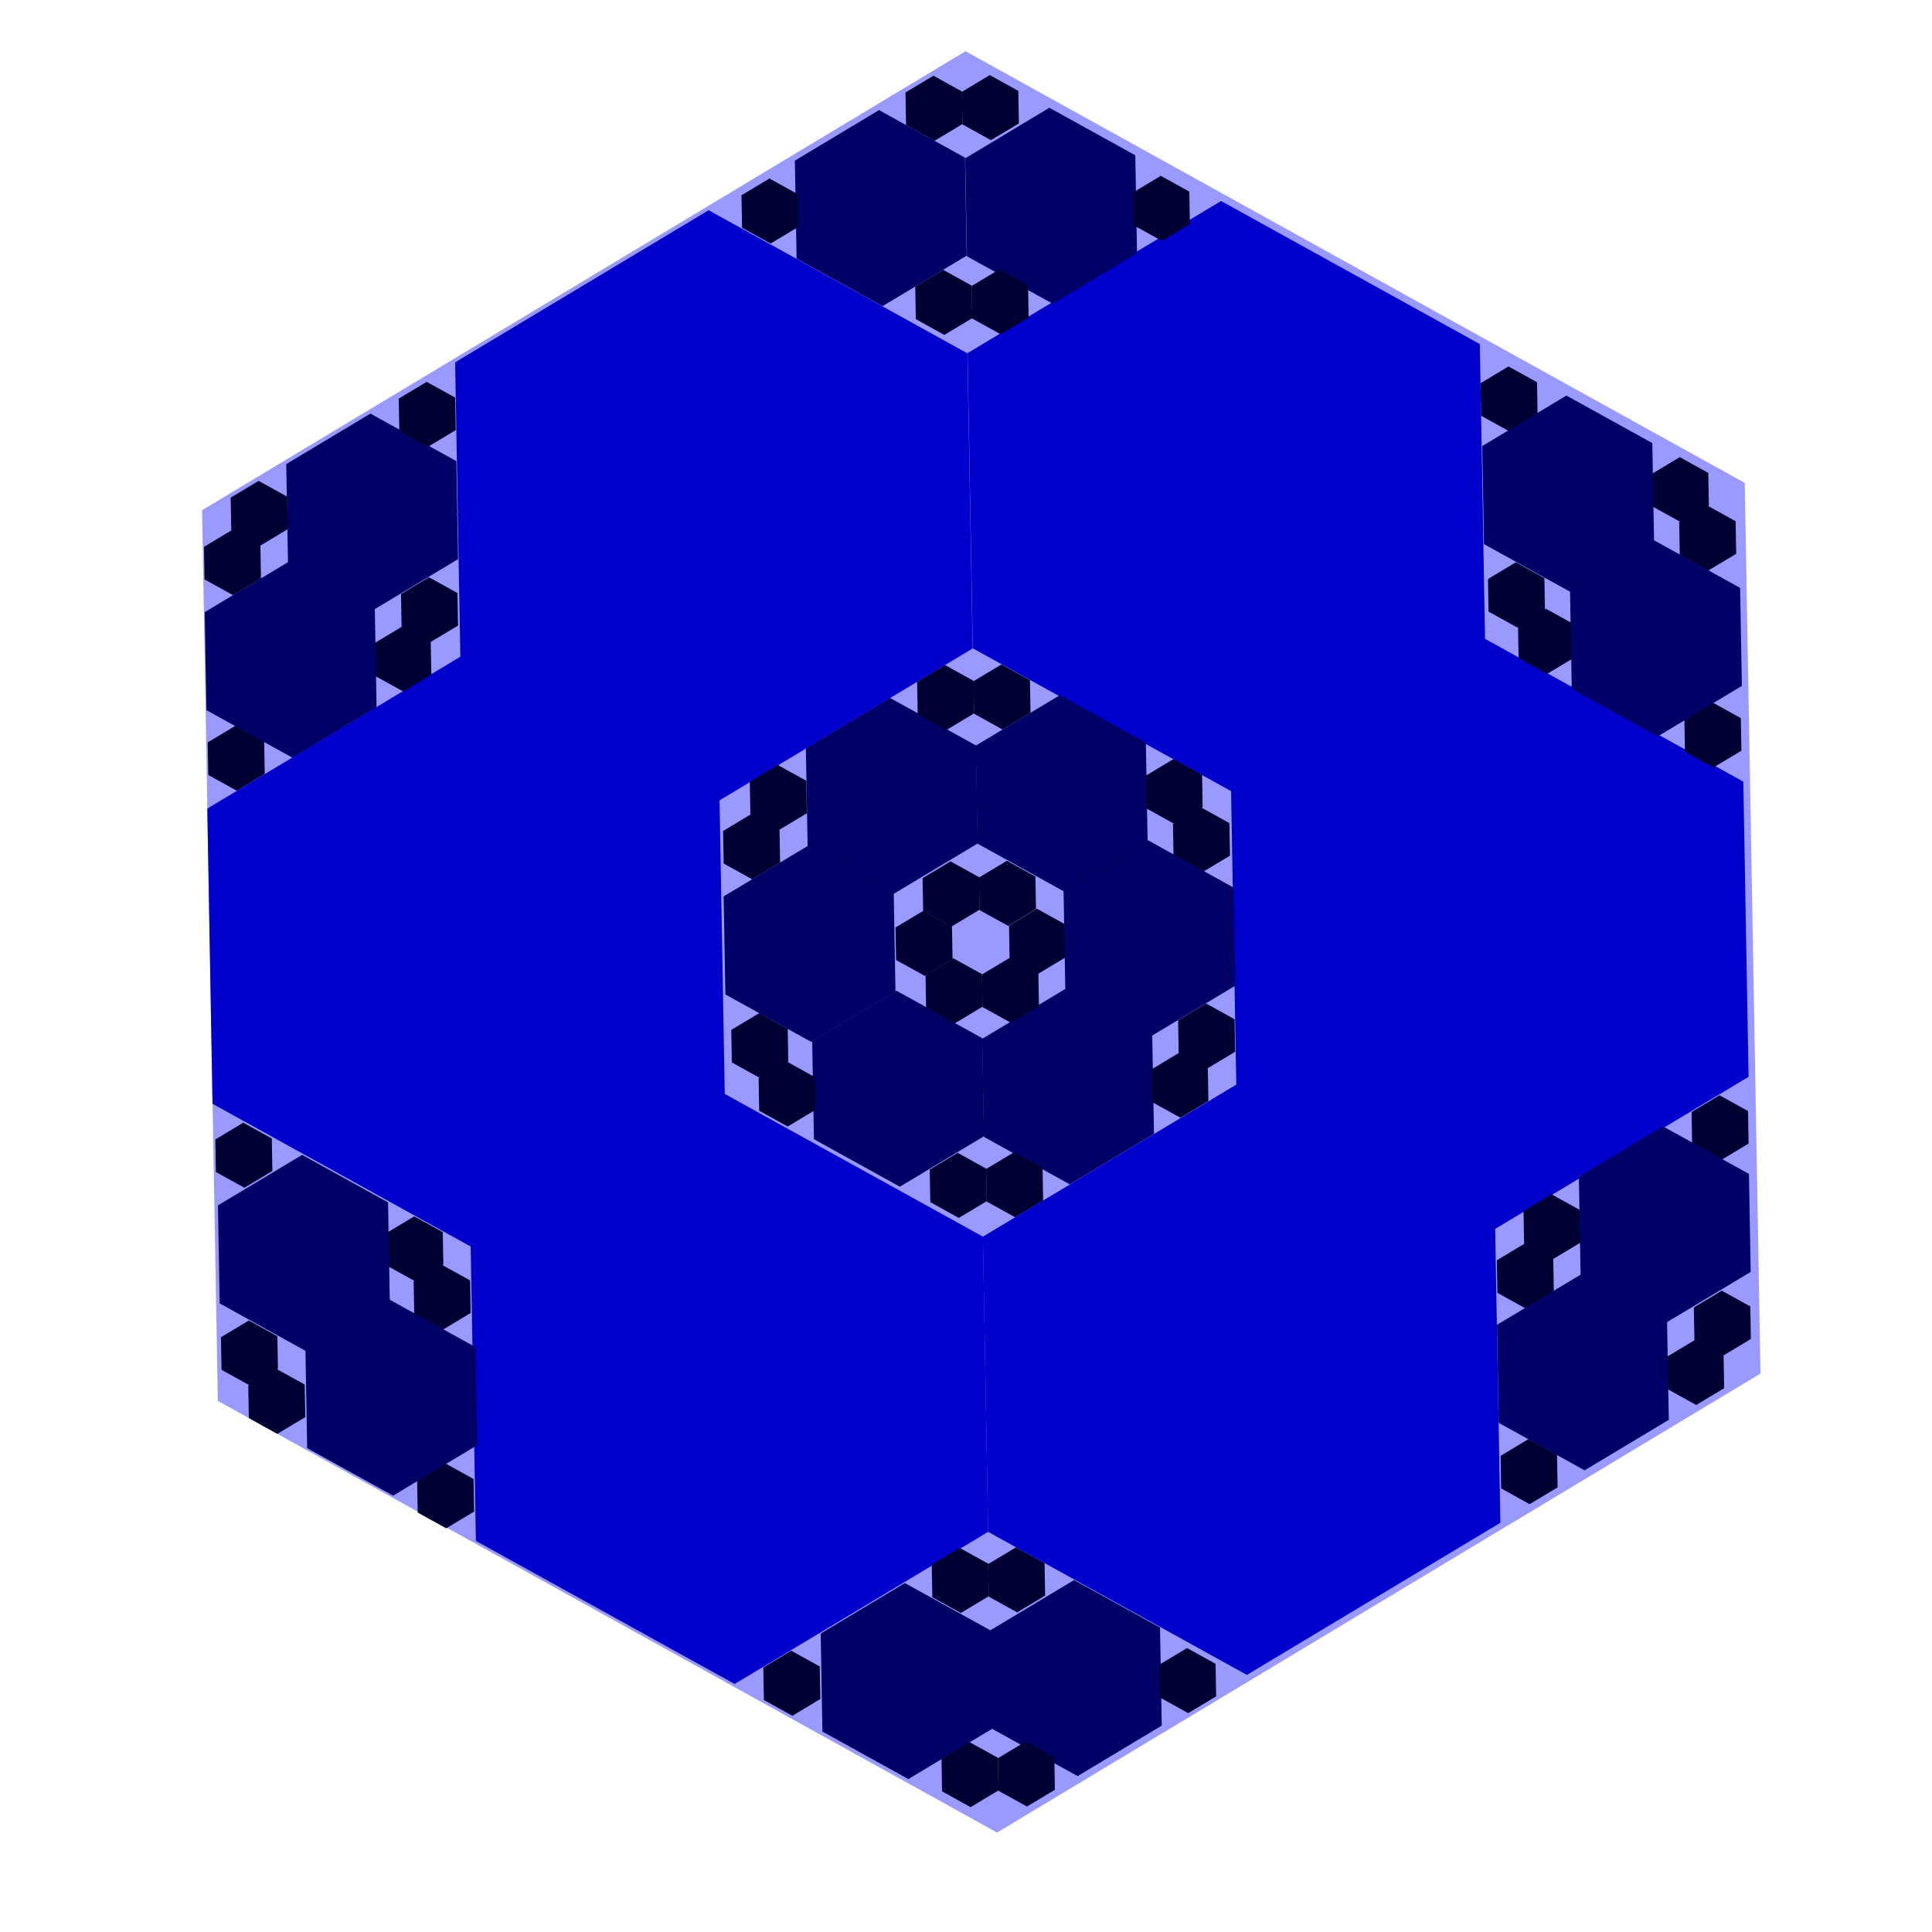
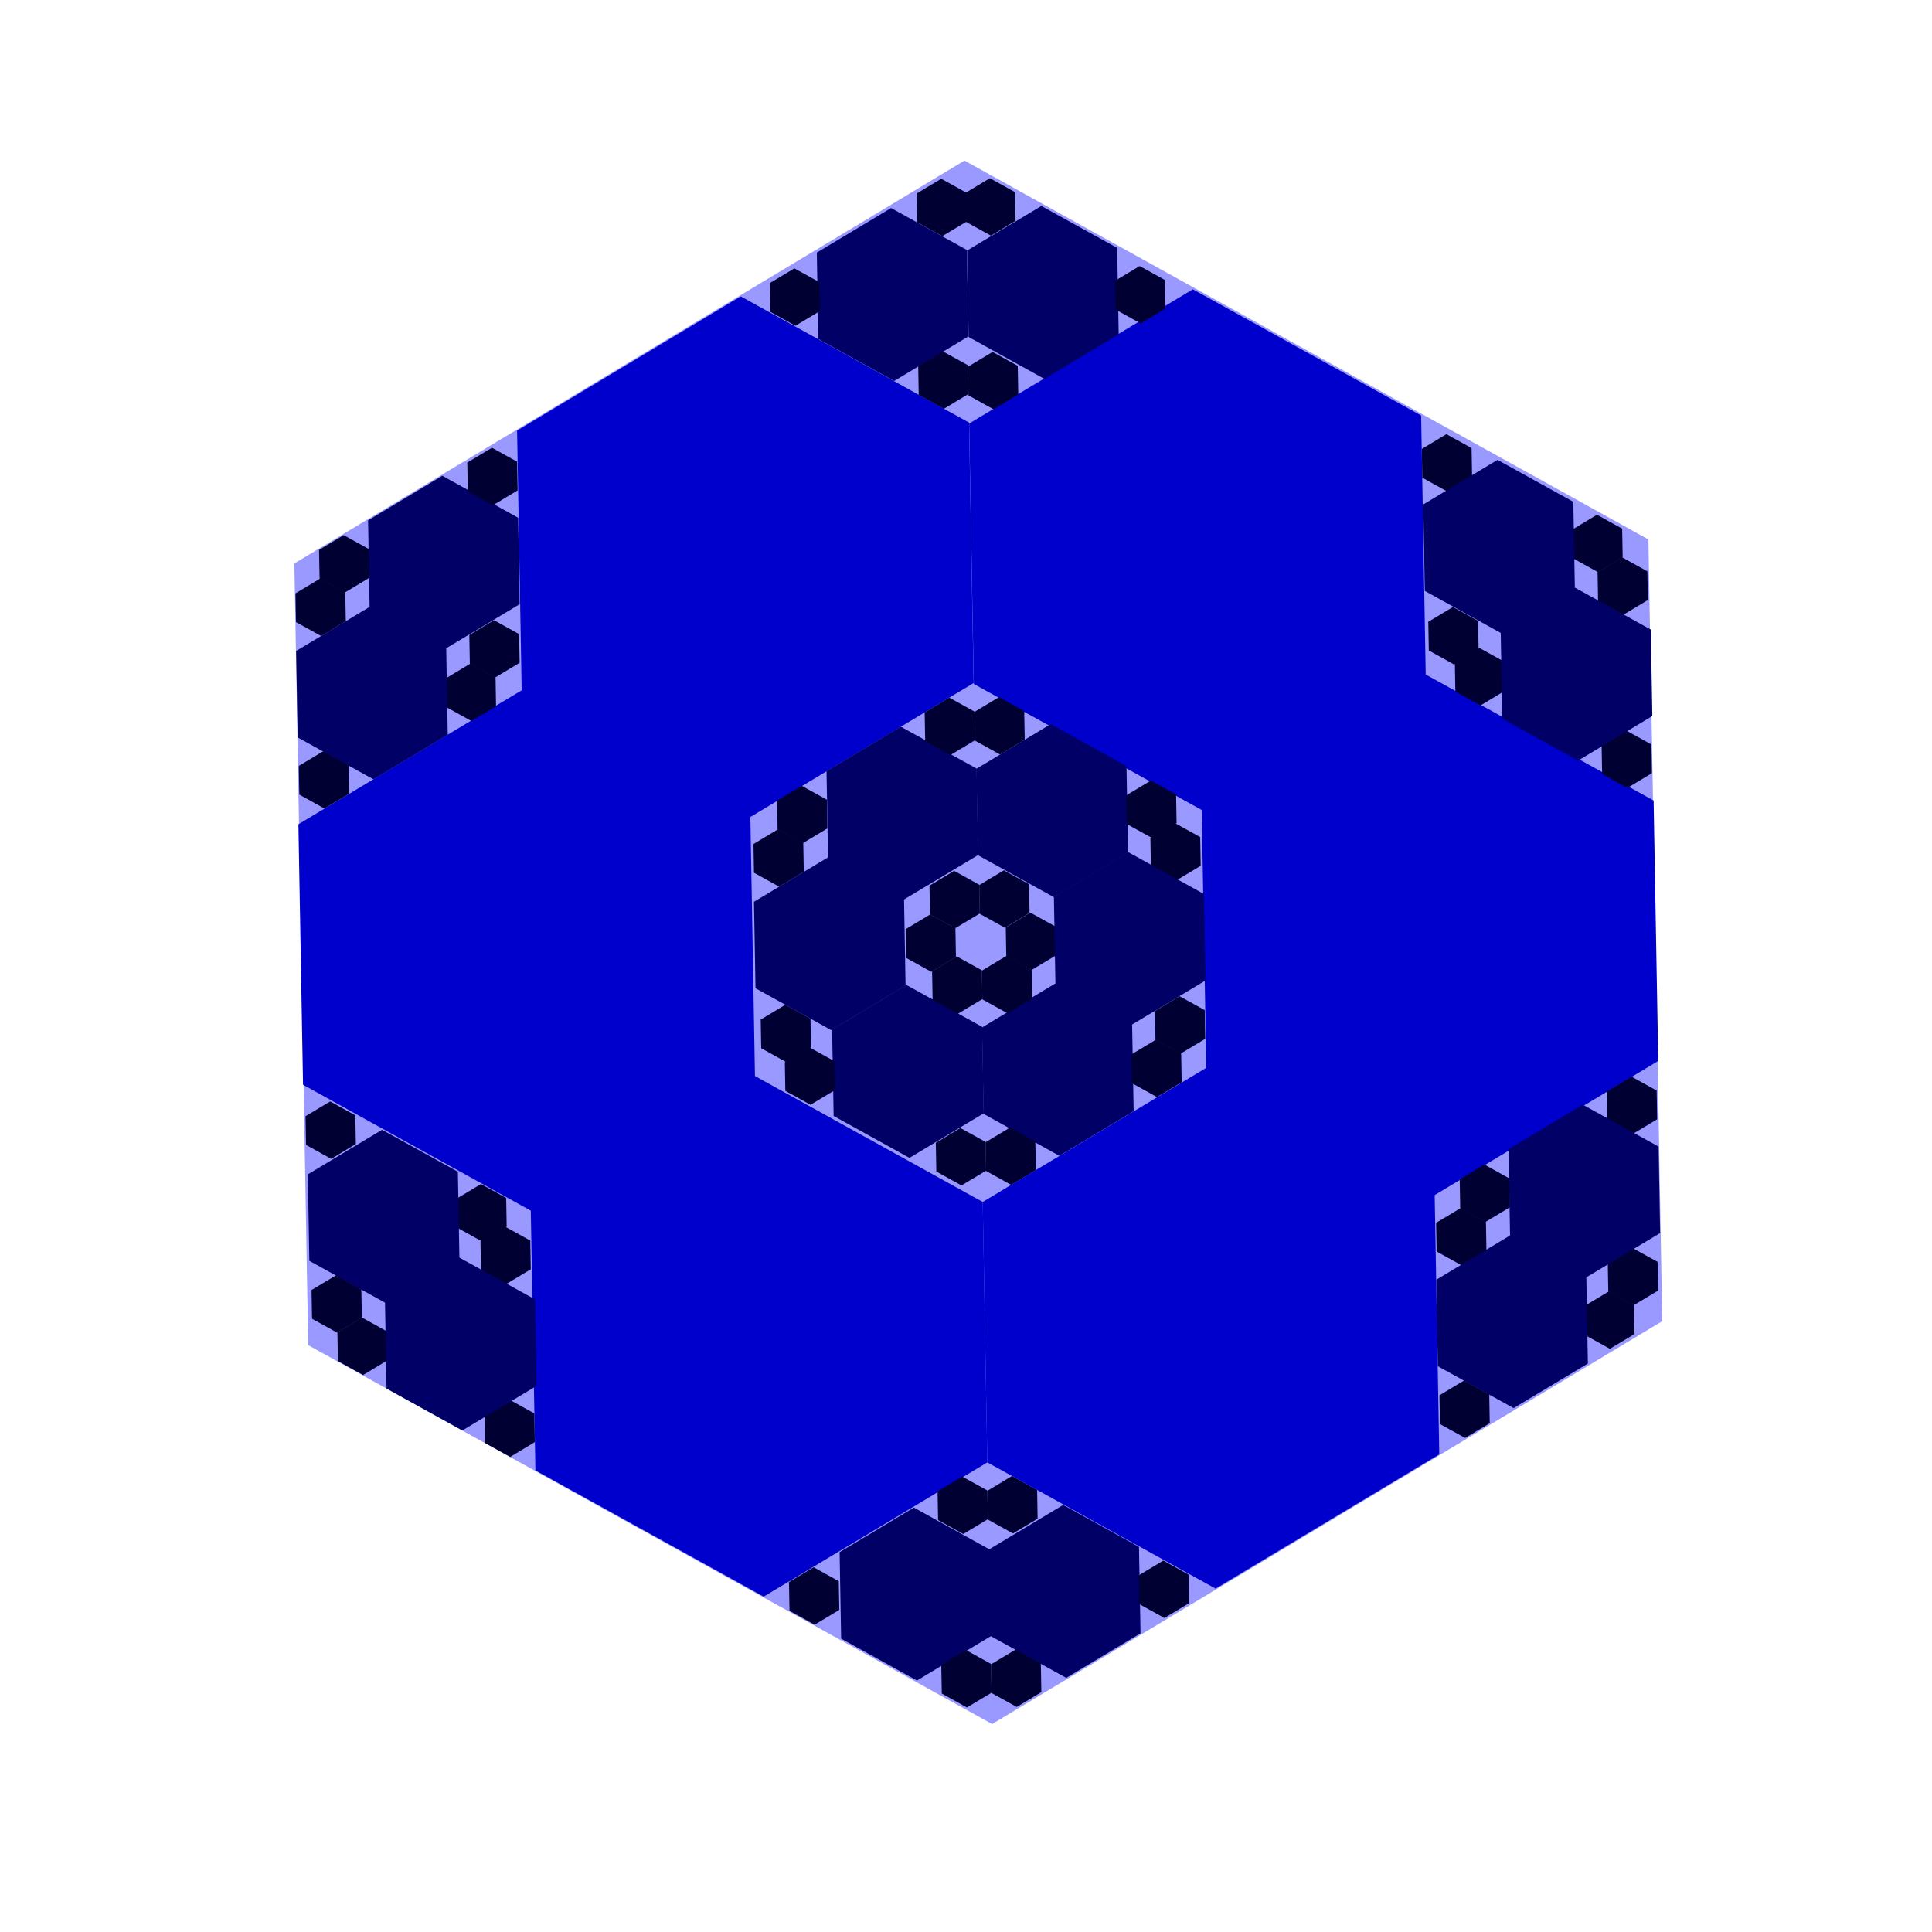
- <svg xmlns="http://www.w3.org/2000/svg" width="200mm" height="200mm" viewBox="0 0 200 200">
-   <path d="m42.429-31.413 80.664 44.687 1.631 92.2-79.032 47.514-80.664-44.687-1.632-92.201Z" style="fill:#99f;fill-opacity:1;stroke:#7288ff;stroke-width:2;stroke-opacity:0" transform="translate(57.523 36.717)" />
-   <path d="m42.429-31.413 80.664 44.687 1.631 92.2-79.032 47.514-80.664-44.687-1.632-92.201Z" style="fill:#00c;fill-opacity:1;stroke:#7288ff;stroke-width:2;stroke-opacity:0" transform="matrix(.33205 0 0 .33142 59.27 32.175)" />
-   <path d="m42.429-31.413 80.664 44.687 1.631 92.2-79.032 47.514-80.664-44.687-1.632-92.201Z" style="fill:#00c;fill-opacity:1;stroke:#7288ff;stroke-width:2;stroke-opacity:0" transform="matrix(.33205 0 0 .33142 112.317 31.22)" />
-   <path d="m42.429-31.413 80.664 44.687 1.631 92.2-79.032 47.514-80.664-44.687-1.632-92.201Z" style="fill:#00c;fill-opacity:1;stroke:#7288ff;stroke-width:2;stroke-opacity:0" transform="matrix(.33205 0 0 .33142 139.595 76.517)" />
-   <path d="m42.429-31.413 80.664 44.687 1.631 92.2-79.032 47.514-80.664-44.687-1.632-92.201Z" style="fill:#00c;fill-opacity:1;stroke:#7288ff;stroke-width:2;stroke-opacity:0" transform="matrix(.33205 0 0 .33142 33.613 78.37)" />
-   <path d="m42.429-31.413 80.664 44.687 1.631 92.2-79.032 47.514-80.664-44.687-1.632-92.201Z" style="fill:#00c;fill-opacity:1;stroke:#7288ff;stroke-width:2;stroke-opacity:0" transform="matrix(.33205 0 0 .33142 60.878 123.62)" />
-   <path d="m42.429-31.413 80.664 44.687 1.631 92.2-79.032 47.514-80.664-44.687-1.632-92.201Z" style="fill:#006;fill-opacity:1;stroke:#7288ff;stroke-width:2;stroke-opacity:0" transform="matrix(.11026 0 0 .11005 88.994 167.333)" />
-   <path d="m42.429-31.413 80.664 44.687 1.631 92.2-79.032 47.514-80.664-44.687-1.632-92.201Z" style="fill:#006;fill-opacity:1;stroke:#7288ff;stroke-width:2;stroke-opacity:0" transform="matrix(.11026 0 0 .11005 106.513 167.023)" />
-   <path d="m42.429-31.413 80.664 44.687 1.631 92.2-79.032 47.514-80.664-44.687-1.632-92.201Z" style="fill:#006;fill-opacity:1;stroke:#7288ff;stroke-width:2;stroke-opacity:0" transform="matrix(.11026 0 0 .11005 88.114 106.012)" />
-   <path d="m42.429-31.413 80.664 44.687 1.631 92.2-79.032 47.514-80.664-44.687-1.632-92.201Z" style="fill:#006;fill-opacity:1;stroke:#7288ff;stroke-width:2;stroke-opacity:0" transform="matrix(.11026 0 0 .11005 105.708 105.768)" />
-   <path d="m42.429-31.413 80.664 44.687 1.631 92.2-79.032 47.514-80.664-44.687-1.632-92.201Z" style="fill:#006;fill-opacity:1;stroke:#7288ff;stroke-width:2;stroke-opacity:0" transform="matrix(.11026 0 0 .11005 87.46 75.707)" />
-   <path d="m42.429-31.413 80.664 44.687 1.631 92.2-79.032 47.514-80.664-44.687-1.632-92.201Z" style="fill:#006;fill-opacity:1;stroke:#7288ff;stroke-width:2;stroke-opacity:0" transform="matrix(.11026 0 0 .11005 105.046 75.415)" />
-   <path d="m42.429-31.413 80.664 44.687 1.631 92.2-79.032 47.514-80.664-44.687-1.632-92.201Z" style="fill:#006;fill-opacity:1;stroke:#7288ff;stroke-width:2;stroke-opacity:0" transform="matrix(.11026 0 0 .11005 86.32 14.856)" />
-   <path d="m42.429-31.413 80.664 44.687 1.631 92.2-79.032 47.514-80.664-44.687-1.632-92.201Z" style="fill:#006;fill-opacity:1;stroke:#7288ff;stroke-width:2;stroke-opacity:0" transform="matrix(.11026 0 0 .11005 103.953 14.614)" />
-   <path d="m42.429-31.413 80.664 44.687 1.631 92.2-79.032 47.514-80.664-44.687-1.632-92.201Z" style="fill:#006;fill-opacity:1;stroke:#7288ff;stroke-width:2;stroke-opacity:0" transform="matrix(.11026 0 0 .11005 78.947 91.025)" />
-   <path d="m42.429-31.413 80.664 44.687 1.631 92.2-79.032 47.514-80.664-44.687-1.632-92.201Z" style="fill:#006;fill-opacity:1;stroke:#7288ff;stroke-width:2;stroke-opacity:0" transform="matrix(.11026 0 0 .11005 33.668 46.273)" />
-   <path d="m42.429-31.413 80.664 44.687 1.631 92.2-79.032 47.514-80.664-44.687-1.632-92.201Z" style="fill:#003;fill-opacity:1;stroke:#7288ff;stroke-width:2;stroke-opacity:0" transform="matrix(.03659 0 0 .03654 40.085 66)" />
-   <path d="m42.429-31.413 80.664 44.687 1.631 92.2-79.032 47.514-80.664-44.687-1.632-92.201Z" style="fill:#003;fill-opacity:1;stroke:#7288ff;stroke-width:2;stroke-opacity:0" transform="matrix(.03659 0 0 .03654 42.851 60.904)" />
-   <path d="m42.429-31.413 80.664 44.687 1.631 92.2-79.032 47.514-80.664-44.687-1.632-92.201Z" style="fill:#003;fill-opacity:1;stroke:#7288ff;stroke-width:2;stroke-opacity:0" transform="matrix(.03659 0 0 .03654 76.192 85.434)" />
-   <path d="m42.429-31.413 80.664 44.687 1.631 92.2-79.032 47.514-80.664-44.687-1.632-92.201Z" style="fill:#003;fill-opacity:1;stroke:#7288ff;stroke-width:2;stroke-opacity:0" transform="matrix(.03659 0 0 .03654 78.958 80.337)" />
-   <path d="m42.429-31.413 80.664 44.687 1.631 92.2-79.032 47.514-80.664-44.687-1.632-92.201Z" style="fill:#003;fill-opacity:1;stroke:#7288ff;stroke-width:2;stroke-opacity:0" transform="matrix(.03659 0 0 .03654 120.53 110.122)" />
-   <path d="m42.429-31.413 80.664 44.687 1.631 92.2-79.032 47.514-80.664-44.687-1.632-92.201Z" style="fill:#003;fill-opacity:1;stroke:#7288ff;stroke-width:2;stroke-opacity:0" transform="matrix(.03659 0 0 .03654 123.296 105.025)" />
-   <path d="m42.429-31.413 80.664 44.687 1.631 92.2-79.032 47.514-80.664-44.687-1.632-92.201Z" style="fill:#003;fill-opacity:1;stroke:#7288ff;stroke-width:2;stroke-opacity:0" transform="matrix(.03659 0 0 .03654 22.454 56.023)" />
-   <path d="m42.429-31.413 80.664 44.687 1.631 92.2-79.032 47.514-80.664-44.687-1.632-92.201Z" style="fill:#003;fill-opacity:1;stroke:#7288ff;stroke-width:2;stroke-opacity:0" transform="matrix(.03659 0 0 .03654 22.843 76.267)" />
-   <path d="m42.429-31.413 80.664 44.687 1.631 92.2-79.032 47.514-80.664-44.687-1.632-92.201Z" style="fill:#003;fill-opacity:1;stroke:#7288ff;stroke-width:2;stroke-opacity:0" transform="matrix(.03659 0 0 .03654 42.615 40.675)" />
-   <path d="m42.429-31.413 80.664 44.687 1.631 92.2-79.032 47.514-80.664-44.687-1.632-92.201Z" style="fill:#003;fill-opacity:1;stroke:#7288ff;stroke-width:2;stroke-opacity:0" transform="matrix(.03659 0 0 .03654 25.22 50.926)" />
-   <path d="m42.429-31.413 80.664 44.687 1.631 92.2-79.032 47.514-80.664-44.687-1.632-92.201Z" style="fill:#003;fill-opacity:1;stroke:#7288ff;stroke-width:2;stroke-opacity:0" transform="matrix(.03659 0 0 .03654 173.92 139.853)" />
-   <path d="m42.429-31.413 80.664 44.687 1.631 92.2-79.032 47.514-80.664-44.687-1.632-92.201Z" style="fill:#003;fill-opacity:1;stroke:#7288ff;stroke-width:2;stroke-opacity:0" transform="matrix(.03659 0 0 .03654 176.686 134.756)" />
-   <path d="m42.429-31.413 80.664 44.687 1.631 92.2-79.032 47.514-80.664-44.687-1.632-92.201Z" style="fill:#003;fill-opacity:1;stroke:#7288ff;stroke-width:2;stroke-opacity:0" transform="matrix(.03659 0 0 .03654 156.289 129.876)" />
-   <path d="m42.429-31.413 80.664 44.687 1.631 92.2-79.032 47.514-80.664-44.687-1.632-92.201Z" style="fill:#003;fill-opacity:1;stroke:#7288ff;stroke-width:2;stroke-opacity:0" transform="matrix(.03659 0 0 .03654 156.677 150.12)" />
-   <path d="m42.429-31.413 80.664 44.687 1.631 92.2-79.032 47.514-80.664-44.687-1.632-92.201Z" style="fill:#003;fill-opacity:1;stroke:#7288ff;stroke-width:2;stroke-opacity:0" transform="matrix(.03659 0 0 .03654 176.45 114.527)" />
-   <path d="m42.429-31.413 80.664 44.687 1.631 92.2-79.032 47.514-80.664-44.687-1.632-92.201Z" style="fill:#003;fill-opacity:1;stroke:#7288ff;stroke-width:2;stroke-opacity:0" transform="matrix(.03659 0 0 .03654 159.055 124.779)" />
-   <path d="m42.429-31.413 80.664 44.687 1.631 92.2-79.032 47.514-80.664-44.687-1.632-92.201Z" style="fill:#003;fill-opacity:1;stroke:#7288ff;stroke-width:2;stroke-opacity:0" transform="matrix(.03659 0 0 .03654 175.167 53.472)" />
-   <path d="m42.429-31.413 80.664 44.687 1.631 92.2-79.032 47.514-80.664-44.687-1.632-92.201Z" style="fill:#003;fill-opacity:1;stroke:#7288ff;stroke-width:2;stroke-opacity:0" transform="matrix(.03659 0 0 .03654 172.338 48.47)" />
-   <path d="m42.429-31.413 80.664 44.687 1.631 92.2-79.032 47.514-80.664-44.687-1.632-92.201Z" style="fill:#003;fill-opacity:1;stroke:#7288ff;stroke-width:2;stroke-opacity:0" transform="matrix(.03659 0 0 .03654 122.763 84.722)" />
-   <path d="m42.429-31.413 80.664 44.687 1.631 92.2-79.032 47.514-80.664-44.687-1.632-92.201Z" style="fill:#003;fill-opacity:1;stroke:#7288ff;stroke-width:2;stroke-opacity:0" transform="matrix(.03659 0 0 .03654 119.934 79.72)" />
-   <path d="m42.429-31.413 80.664 44.687 1.631 92.2-79.032 47.514-80.664-44.687-1.632-92.201Z" style="fill:#003;fill-opacity:1;stroke:#7288ff;stroke-width:2;stroke-opacity:0" transform="matrix(.03659 0 0 .03654 79.87 111.028)" />
-   <path d="m42.429-31.413 80.664 44.687 1.631 92.2-79.032 47.514-80.664-44.687-1.632-92.201Z" style="fill:#003;fill-opacity:1;stroke:#7288ff;stroke-width:2;stroke-opacity:0" transform="matrix(.03659 0 0 .03654 77.04 106.026)" />
-   <path d="m42.429-31.413 80.664 44.687 1.631 92.2-79.032 47.514-80.664-44.687-1.632-92.201Z" style="fill:#003;fill-opacity:1;stroke:#7288ff;stroke-width:2;stroke-opacity:0" transform="matrix(.03659 0 0 .03654 44.16 132.064)" />
-   <path d="m42.429-31.413 80.664 44.687 1.631 92.2-79.032 47.514-80.664-44.687-1.632-92.201Z" style="fill:#003;fill-opacity:1;stroke:#7288ff;stroke-width:2;stroke-opacity:0" transform="matrix(.03659 0 0 .03654 41.331 127.062)" />
-   <path d="m42.429-31.413 80.664 44.687 1.631 92.2-79.032 47.514-80.664-44.687-1.632-92.201Z" style="fill:#003;fill-opacity:1;stroke:#7288ff;stroke-width:2;stroke-opacity:0" transform="matrix(.03659 0 0 .03654 27.04 142.844)" />
-   <path d="m42.429-31.413 80.664 44.687 1.631 92.2-79.032 47.514-80.664-44.687-1.632-92.201Z" style="fill:#003;fill-opacity:1;stroke:#7288ff;stroke-width:2;stroke-opacity:0" transform="matrix(.03659 0 0 .03654 44.52 152.622)" />
-   <path d="m42.429-31.413 80.664 44.687 1.631 92.2-79.032 47.514-80.664-44.687-1.632-92.201Z" style="fill:#003;fill-opacity:1;stroke:#7288ff;stroke-width:2;stroke-opacity:0" transform="matrix(.03659 0 0 .03654 23.632 117.369)" />
-   <path d="m42.429-31.413 80.664 44.687 1.631 92.2-79.032 47.514-80.664-44.687-1.632-92.201Z" style="fill:#003;fill-opacity:1;stroke:#7288ff;stroke-width:2;stroke-opacity:0" transform="matrix(.03659 0 0 .03654 24.21 137.843)" />
-   <path d="m42.429-31.413 80.664 44.687 1.631 92.2-79.032 47.514-80.664-44.687-1.632-92.201Z" style="fill:#003;fill-opacity:1;stroke:#7288ff;stroke-width:2;stroke-opacity:0" transform="matrix(.03659 0 0 .03654 103.42 120.426)" />
-   <path d="m42.429-31.413 80.664 44.687 1.631 92.2-79.032 47.514-80.664-44.687-1.632-92.201Z" style="fill:#003;fill-opacity:1;stroke:#7288ff;stroke-width:2;stroke-opacity:0" transform="matrix(.03659 0 0 .03654 97.584 120.49)" />
-   <path d="m42.429-31.413 80.664 44.687 1.631 92.2-79.032 47.514-80.664-44.687-1.632-92.201Z" style="fill:#003;fill-opacity:1;stroke:#7288ff;stroke-width:2;stroke-opacity:0" transform="matrix(.03659 0 0 .03654 103.629 161.324)" />
-   <path d="m42.429-31.413 80.664 44.687 1.631 92.2-79.032 47.514-80.664-44.687-1.632-92.201Z" style="fill:#003;fill-opacity:1;stroke:#7288ff;stroke-width:2;stroke-opacity:0" transform="matrix(.03659 0 0 .03654 121.33 171.753)" />
-   <path d="m42.429-31.413 80.664 44.687 1.631 92.2-79.032 47.514-80.664-44.687-1.632-92.201Z" style="fill:#003;fill-opacity:1;stroke:#7288ff;stroke-width:2;stroke-opacity:0" transform="matrix(.03659 0 0 .03654 80.357 172.027)" />
-   <path d="m42.429-31.413 80.664 44.687 1.631 92.2-79.032 47.514-80.664-44.687-1.632-92.201Z" style="fill:#003;fill-opacity:1;stroke:#7288ff;stroke-width:2;stroke-opacity:0" transform="matrix(.03659 0 0 .03654 97.793 161.387)" />
-   <path d="m42.429-31.413 80.664 44.687 1.631 92.2-79.032 47.514-80.664-44.687-1.632-92.201Z" style="fill:#003;fill-opacity:1;stroke:#7288ff;stroke-width:2;stroke-opacity:0" transform="matrix(.03659 0 0 .03654 104.64 181.421)" />
-   <path d="m42.429-31.413 80.664 44.687 1.631 92.2-79.032 47.514-80.664-44.687-1.632-92.201Z" style="fill:#003;fill-opacity:1;stroke:#7288ff;stroke-width:2;stroke-opacity:0" transform="matrix(.03659 0 0 .03654 98.803 181.485)" />
-   <path d="m42.429-31.413 80.664 44.687 1.631 92.2-79.032 47.514-80.664-44.687-1.632-92.201Z" style="fill:#003;fill-opacity:1;stroke:#7288ff;stroke-width:2;stroke-opacity:0" transform="matrix(.03659 0 0 .03654 100.91 8.921)" />
-   <path d="m42.429-31.413 80.664 44.687 1.631 92.2-79.032 47.514-80.664-44.687-1.632-92.201Z" style="fill:#003;fill-opacity:1;stroke:#7288ff;stroke-width:2;stroke-opacity:0" transform="matrix(.03659 0 0 .03654 118.612 19.351)" />
-   <path d="m42.429-31.413 80.664 44.687 1.631 92.2-79.032 47.514-80.664-44.687-1.632-92.201Z" style="fill:#003;fill-opacity:1;stroke:#7288ff;stroke-width:2;stroke-opacity:0" transform="matrix(.03659 0 0 .03654 78.099 19.624)" />
-   <path d="m42.429-31.413 80.664 44.687 1.631 92.2-79.032 47.514-80.664-44.687-1.632-92.201Z" style="fill:#003;fill-opacity:1;stroke:#7288ff;stroke-width:2;stroke-opacity:0" transform="matrix(.03659 0 0 .03654 95.075 8.985)" />
-   <path d="m42.429-31.413 80.664 44.687 1.631 92.2-79.032 47.514-80.664-44.687-1.632-92.201Z" style="fill:#003;fill-opacity:1;stroke:#7288ff;stroke-width:2;stroke-opacity:0" transform="matrix(.03659 0 0 .03654 101.922 29.019)" />
-   <path d="m42.429-31.413 80.664 44.687 1.631 92.2-79.032 47.514-80.664-44.687-1.632-92.201Z" style="fill:#003;fill-opacity:1;stroke:#7288ff;stroke-width:2;stroke-opacity:0" transform="matrix(.03659 0 0 .03654 96.085 29.082)" />
-   <path d="m42.429-31.413 80.664 44.687 1.631 92.2-79.032 47.514-80.664-44.687-1.632-92.201Z" style="fill:#003;fill-opacity:1;stroke:#7288ff;stroke-width:2;stroke-opacity:0" transform="matrix(.03659 0 0 .03654 102.986 100.292)" />
-   <path d="m42.429-31.413 80.664 44.687 1.631 92.2-79.032 47.514-80.664-44.687-1.632-92.201Z" style="fill:#003;fill-opacity:1;stroke:#7288ff;stroke-width:2;stroke-opacity:0" transform="matrix(.03659 0 0 .03654 105.793 95.222)" />
-   <path d="m42.429-31.413 80.664 44.687 1.631 92.2-79.032 47.514-80.664-44.687-1.632-92.201Z" style="fill:#003;fill-opacity:1;stroke:#7288ff;stroke-width:2;stroke-opacity:0" transform="matrix(.03659 0 0 .03654 94.044 95.425)" />
-   <path d="m42.429-31.413 80.664 44.687 1.631 92.2-79.032 47.514-80.664-44.687-1.632-92.201Z" style="fill:#003;fill-opacity:1;stroke:#7288ff;stroke-width:2;stroke-opacity:0" transform="matrix(.03659 0 0 .03654 97.15 100.356)" />
-   <path d="m42.429-31.413 80.664 44.687 1.631 92.2-79.032 47.514-80.664-44.687-1.632-92.201Z" style="fill:#003;fill-opacity:1;stroke:#7288ff;stroke-width:2;stroke-opacity:0" transform="matrix(.03659 0 0 .03654 102.68 90.253)" />
-   <path d="m42.429-31.413 80.664 44.687 1.631 92.2-79.032 47.514-80.664-44.687-1.632-92.201Z" style="fill:#003;fill-opacity:1;stroke:#7288ff;stroke-width:2;stroke-opacity:0" transform="matrix(.03659 0 0 .03654 96.844 90.316)" />
-   <path d="m42.429-31.413 80.664 44.687 1.631 92.2-79.032 47.514-80.664-44.687-1.632-92.201Z" style="fill:#003;fill-opacity:1;stroke:#7288ff;stroke-width:2;stroke-opacity:0" transform="matrix(.03659 0 0 .03654 102.115 69.93)" />
-   <path d="m42.429-31.413 80.664 44.687 1.631 92.2-79.032 47.514-80.664-44.687-1.632-92.201Z" style="fill:#003;fill-opacity:1;stroke:#7288ff;stroke-width:2;stroke-opacity:0" transform="matrix(.03659 0 0 .03654 96.278 69.993)" />
-   <path d="m42.429-31.413 80.664 44.687 1.631 92.2-79.032 47.514-80.664-44.687-1.632-92.201Z" style="fill:#003;fill-opacity:1;stroke:#7288ff;stroke-width:2;stroke-opacity:0" transform="matrix(.03659 0 0 .03654 158.485 64.168)" />
-   <path d="m42.429-31.413 80.664 44.687 1.631 92.2-79.032 47.514-80.664-44.687-1.632-92.201Z" style="fill:#003;fill-opacity:1;stroke:#7288ff;stroke-width:2;stroke-opacity:0" transform="matrix(.03659 0 0 .03654 154.606 39.082)" />
-   <path d="m42.429-31.413 80.664 44.687 1.631 92.2-79.032 47.514-80.664-44.687-1.632-92.201Z" style="fill:#003;fill-opacity:1;stroke:#7288ff;stroke-width:2;stroke-opacity:0" transform="matrix(.03659 0 0 .03654 175.706 73.856)" />
-   <path d="m42.429-31.413 80.664 44.687 1.631 92.2-79.032 47.514-80.664-44.687-1.632-92.201Z" style="fill:#003;fill-opacity:1;stroke:#7288ff;stroke-width:2;stroke-opacity:0" transform="matrix(.03659 0 0 .03654 155.37 59.356)" />
-   <path d="m42.429-31.413 80.664 44.687 1.631 92.2-79.032 47.514-80.664-44.687-1.632-92.201Z" style="fill:#006;fill-opacity:1;stroke:#7288ff;stroke-width:2;stroke-opacity:0" transform="matrix(.11026 0 0 .11005 25.23 61.597)" />
-   <path d="m42.429-31.413 80.664 44.687 1.631 92.2-79.032 47.514-80.664-44.687-1.632-92.201Z" style="fill:#006;fill-opacity:1;stroke:#7288ff;stroke-width:2;stroke-opacity:0" transform="matrix(.11026 0 0 .11005 35.655 137.995)" />
-   <path d="m42.429-31.413 80.664 44.687 1.631 92.2-79.032 47.514-80.664-44.687-1.632-92.201Z" style="fill:#006;fill-opacity:1;stroke:#7288ff;stroke-width:2;stroke-opacity:0" transform="matrix(.11026 0 0 .11005 26.598 123.009)" />
-   <path d="m42.429-31.413 80.664 44.687 1.631 92.2-79.032 47.514-80.664-44.687-1.632-92.201Z" style="fill:#006;fill-opacity:1;stroke:#7288ff;stroke-width:2;stroke-opacity:0" transform="matrix(.11026 0 0 .11005 114.135 90.426)" />
-   <path d="m42.429-31.413 80.664 44.687 1.631 92.2-79.032 47.514-80.664-44.687-1.632-92.201Z" style="fill:#006;fill-opacity:1;stroke:#7288ff;stroke-width:2;stroke-opacity:0" transform="matrix(.11026 0 0 .11005 157.475 44.406)" />
-   <path d="m42.429-31.413 80.664 44.687 1.631 92.2-79.032 47.514-80.664-44.687-1.632-92.201Z" style="fill:#006;fill-opacity:1;stroke:#7288ff;stroke-width:2;stroke-opacity:0" transform="matrix(.11026 0 0 .11005 166.565 59.397)" />
-   <path d="m42.429-31.413 80.664 44.687 1.631 92.2-79.032 47.514-80.664-44.687-1.632-92.201Z" style="fill:#006;fill-opacity:1;stroke:#7288ff;stroke-width:2;stroke-opacity:0" transform="matrix(.11026 0 0 .11005 159.003 135.372)" />
-   <path d="m42.429-31.413 80.664 44.687 1.631 92.2-79.032 47.514-80.664-44.687-1.632-92.201Z" style="fill:#006;fill-opacity:1;stroke:#7288ff;stroke-width:2;stroke-opacity:0" transform="matrix(.11026 0 0 .11005 167.478 120.061)" />
-   <path d="m42.429-31.413 80.664 44.687 1.631 92.2-79.032 47.514-80.664-44.687-1.632-92.201Z" style="fill:#00c;fill-opacity:1;stroke:#7288ff;stroke-width:2;stroke-opacity:0" transform="matrix(.33205 0 0 .33142 113.904 122.682)" />
+ <svg xmlns="http://www.w3.org/2000/svg" width="200mm" height="200mm" viewBox="0 0 200 200" version="1.1" id="svg79">
+   <defs id="defs79" />
+   <path d="m 99.841,16.624 70.799,39.222 1.432,80.924 -69.367,41.703 -70.799,-39.222 -1.432,-80.925 z" style="fill:#9999ff;fill-opacity:1;stroke:#7288ff;stroke-width:1.755;stroke-opacity:0" id="path1" />
+   <path d="M 76.681,30.681 100.313,43.748 100.79,70.707 77.637,84.6 54.006,71.534 53.528,44.574 Z" style="fill:#0000cc;fill-opacity:1;stroke:#7288ff;stroke-width:0.585;stroke-opacity:0" id="path2" />
+   <path d="m 123.483,29.951 23.631,13.067 0.478,26.959 -23.153,13.893 -23.631,-13.067 -0.478,-26.96 z" style="fill:#0000cc;fill-opacity:1;stroke:#7288ff;stroke-width:0.585;stroke-opacity:0" id="path3" />
+   <path d="m 147.55,69.803 23.631,13.067 0.478,26.959 -23.153,13.893 -23.631,-13.067 -0.478,-26.96 z" style="fill:#0000cc;fill-opacity:1;stroke:#7288ff;stroke-width:0.585;stroke-opacity:0" id="path4" />
+   <path d="m 54.045,71.437 23.631,13.067 0.478,26.959 -23.153,13.893 L 31.37,112.29 30.892,85.33 Z" style="fill:#0000cc;fill-opacity:1;stroke:#7288ff;stroke-width:0.585;stroke-opacity:0" id="path5" />
+   <path d="m 78.1,111.36 23.631,13.067 0.478,26.959 -23.153,13.893 -23.631,-13.067 -0.478,-26.96 z" style="fill:#0000cc;fill-opacity:1;stroke:#7288ff;stroke-width:0.585;stroke-opacity:0" id="path6" />
+   <path d="m 94.604,156.062 7.847,4.339 0.159,8.952 -7.688,4.613 -7.847,-4.339 -0.159,-8.952 z" style="fill:#000066;fill-opacity:1;stroke:#7288ff;stroke-width:0.194;stroke-opacity:0" id="path7" />
+   <path d="m 110.06,155.789 7.847,4.339 0.159,8.952 -7.688,4.613 -7.847,-4.339 -0.159,-8.952 z" style="fill:#000066;fill-opacity:1;stroke:#7288ff;stroke-width:0.194;stroke-opacity:0" id="path8" />
+   <path d="m 93.827,101.96 7.847,4.339 0.159,8.952 -7.688,4.613 -7.847,-4.339 -0.159,-8.952 z" style="fill:#000066;fill-opacity:1;stroke:#7288ff;stroke-width:0.194;stroke-opacity:0" id="path9" />
+   <path d="m 109.35,101.745 7.847,4.339 0.159,8.952 -7.688,4.613 -7.847,-4.339 -0.159,-8.952 z" style="fill:#000066;fill-opacity:1;stroke:#7288ff;stroke-width:0.194;stroke-opacity:0" id="path10" />
+   <path d="m 93.25,75.223 7.847,4.339 0.159,8.952 -7.688,4.613 -7.847,-4.339 -0.159,-8.952 z" style="fill:#000066;fill-opacity:1;stroke:#7288ff;stroke-width:0.194;stroke-opacity:0" id="path11" />
+   <path d="m 108.766,74.966 7.847,4.339 0.159,8.952 -7.688,4.613 -7.847,-4.339 -0.159,-8.952 z" style="fill:#000066;fill-opacity:1;stroke:#7288ff;stroke-width:0.194;stroke-opacity:0" id="path12" />
+   <path d="m 92.244,21.536 7.847,4.339 0.159,8.952 -7.688,4.613 -7.847,-4.339 -0.159,-8.952 z" style="fill:#000066;fill-opacity:1;stroke:#7288ff;stroke-width:0.194;stroke-opacity:0" id="path13" />
+   <path d="m 107.801,21.323 7.847,4.339 0.159,8.952 -7.688,4.613 -7.847,-4.339 -0.159,-8.952 z" style="fill:#000066;fill-opacity:1;stroke:#7288ff;stroke-width:0.194;stroke-opacity:0" id="path14" />
+   <path d="m 85.739,88.738 7.847,4.339 0.159,8.952 -7.688,4.613 -7.847,-4.339 -0.159,-8.952 z" style="fill:#000066;fill-opacity:1;stroke:#7288ff;stroke-width:0.194;stroke-opacity:0" id="path15" />
+   <path d="m 45.791,49.254 7.847,4.339 0.159,8.952 -7.688,4.613 -7.847,-4.339 -0.159,-8.952 z" style="fill:#000066;fill-opacity:1;stroke:#7288ff;stroke-width:0.194;stroke-opacity:0" id="path16" />
+   <path d="m 48.695,68.696 2.604,1.441 0.053,2.972 -2.551,1.532 -2.604,-1.441 -0.053,-2.972 z" style="fill:#000033;fill-opacity:1;stroke:#7288ff;stroke-width:0.065;stroke-opacity:0" id="path17" />
+   <path d="m 51.135,64.2 2.604,1.441 0.053,2.972 -2.551,1.532 -2.604,-1.441 -0.053,-2.972 z" style="fill:#000033;fill-opacity:1;stroke:#7288ff;stroke-width:0.065;stroke-opacity:0" id="path18" />
+   <path d="m 80.551,85.842 2.604,1.441 0.053,2.972 -2.551,1.532 -2.604,-1.441 -0.053,-2.972 z" style="fill:#000033;fill-opacity:1;stroke:#7288ff;stroke-width:0.065;stroke-opacity:0" id="path19" />
+   <path d="m 82.991,81.345 2.604,1.441 0.053,2.972 -2.551,1.532 -2.604,-1.441 -0.053,-2.972 z" style="fill:#000033;fill-opacity:1;stroke:#7288ff;stroke-width:0.065;stroke-opacity:0" id="path20" />
+   <path d="m 119.669,107.624 2.604,1.441 0.053,2.972 -2.551,1.532 -2.604,-1.441 -0.053,-2.972 z" style="fill:#000033;fill-opacity:1;stroke:#7288ff;stroke-width:0.065;stroke-opacity:0" id="path21" />
+   <path d="m 122.109,103.127 2.604,1.441 0.053,2.972 -2.551,1.532 -2.604,-1.441 -0.053,-2.972 z" style="fill:#000033;fill-opacity:1;stroke:#7288ff;stroke-width:0.065;stroke-opacity:0" id="path22" />
+   <path d="m 33.139,59.894 2.604,1.441 0.053,2.972 -2.551,1.532 -2.604,-1.441 -0.053,-2.972 z" style="fill:#000033;fill-opacity:1;stroke:#7288ff;stroke-width:0.065;stroke-opacity:0" id="path23" />
+   <path d="m 33.483,77.755 2.604,1.441 0.053,2.972 -2.551,1.532 -2.604,-1.441 -0.053,-2.972 z" style="fill:#000033;fill-opacity:1;stroke:#7288ff;stroke-width:0.065;stroke-opacity:0" id="path24" />
+   <path d="m 50.927,46.353 2.604,1.441 0.053,2.972 -2.551,1.532 -2.604,-1.441 -0.053,-2.972 z" style="fill:#000033;fill-opacity:1;stroke:#7288ff;stroke-width:0.065;stroke-opacity:0" id="path25" />
+   <path d="m 35.58,55.397 2.604,1.441 0.053,2.972 -2.551,1.532 -2.604,-1.441 -0.053,-2.972 z" style="fill:#000033;fill-opacity:1;stroke:#7288ff;stroke-width:0.065;stroke-opacity:0" id="path26" />
+   <path d="m 166.548,133.685 2.604,1.441 0.053,2.972 -2.551,1.532 -2.604,-1.441 -0.053,-2.972 z" style="fill:#000033;fill-opacity:1;stroke:#7288ff;stroke-width:0.065;stroke-opacity:0" id="path27" />
+   <path d="m 168.988,129.188 2.604,1.441 0.053,2.972 -2.551,1.532 -2.604,-1.441 -0.053,-2.972 z" style="fill:#000033;fill-opacity:1;stroke:#7288ff;stroke-width:0.065;stroke-opacity:0" id="path28" />
+   <path d="m 151.218,125.052 2.604,1.441 0.053,2.972 -2.551,1.532 -2.604,-1.441 -0.053,-2.972 z" style="fill:#000033;fill-opacity:1;stroke:#7288ff;stroke-width:0.065;stroke-opacity:0" id="path29" />
+   <path d="m 151.561,142.913 2.604,1.441 0.053,2.972 -2.551,1.532 -2.604,-1.441 -0.053,-2.972 z" style="fill:#000033;fill-opacity:1;stroke:#7288ff;stroke-width:0.065;stroke-opacity:0" id="path30" />
+   <path d="m 168.893,111.454 2.604,1.441 0.053,2.972 -2.551,1.532 -2.604,-1.441 -0.053,-2.972 z" style="fill:#000033;fill-opacity:1;stroke:#7288ff;stroke-width:0.065;stroke-opacity:0" id="path31" />
+   <path d="m 153.659,120.555 2.604,1.441 0.053,2.972 -2.551,1.532 -2.604,-1.441 -0.053,-2.972 z" style="fill:#000033;fill-opacity:1;stroke:#7288ff;stroke-width:0.065;stroke-opacity:0" id="path32" />
+   <path d="m 167.93,57.7 2.604,1.441 0.053,2.972 -2.551,1.532 -2.604,-1.441 -0.053,-2.972 z" style="fill:#000033;fill-opacity:1;stroke:#7288ff;stroke-width:0.065;stroke-opacity:0" id="path33" />
+   <path d="m 165.321,53.286 2.604,1.441 0.053,2.972 -2.551,1.532 -2.604,-1.441 -0.053,-2.972 z" style="fill:#000033;fill-opacity:1;stroke:#7288ff;stroke-width:0.065;stroke-opacity:0" id="path34" />
+   <path d="m 121.639,85.214 2.604,1.441 0.053,2.972 -2.551,1.532 -2.604,-1.441 -0.053,-2.972 z" style="fill:#000033;fill-opacity:1;stroke:#7288ff;stroke-width:0.065;stroke-opacity:0" id="path35" />
+   <path d="m 119.143,80.801 2.604,1.441 0.053,2.972 -2.551,1.532 -2.604,-1.441 -0.053,-2.972 z" style="fill:#000033;fill-opacity:1;stroke:#7288ff;stroke-width:0.065;stroke-opacity:0" id="path36" />
+   <path d="m 83.796,108.423 2.604,1.441 0.053,2.972 -2.551,1.532 -2.604,-1.441 -0.053,-2.972 z" style="fill:#000033;fill-opacity:1;stroke:#7288ff;stroke-width:0.065;stroke-opacity:0" id="path37" />
+   <path d="m 81.299,104.01 2.604,1.441 0.053,2.972 -2.551,1.532 -2.604,-1.441 -0.053,-2.972 z" style="fill:#000033;fill-opacity:1;stroke:#7288ff;stroke-width:0.065;stroke-opacity:0" id="path38" />
+   <path d="m 52.29,126.983 2.604,1.441 0.053,2.972 -2.551,1.532 -2.604,-1.441 -0.053,-2.972 z" style="fill:#000033;fill-opacity:1;stroke:#7288ff;stroke-width:0.065;stroke-opacity:0" id="path39" />
+   <path d="m 49.794,122.57 2.604,1.441 0.053,2.972 -2.551,1.532 -2.604,-1.441 -0.053,-2.972 z" style="fill:#000033;fill-opacity:1;stroke:#7288ff;stroke-width:0.065;stroke-opacity:0" id="path40" />
+   <path d="m 37.48,136.395 2.604,1.441 0.053,2.972 -2.551,1.532 -2.604,-1.441 -0.053,-2.972 z" style="fill:#000033;fill-opacity:1;stroke:#7288ff;stroke-width:0.065;stroke-opacity:0" id="path41" />
+   <path d="m 52.706,144.875 2.604,1.441 0.053,2.972 -2.551,1.532 -2.604,-1.441 -0.053,-2.972 z" style="fill:#000033;fill-opacity:1;stroke:#7288ff;stroke-width:0.065;stroke-opacity:0" id="path42" />
+   <path d="m 34.179,114.018 2.604,1.441 0.053,2.972 -2.551,1.532 -2.604,-1.441 -0.053,-2.972 z" style="fill:#000033;fill-opacity:1;stroke:#7288ff;stroke-width:0.065;stroke-opacity:0" id="path43" />
+   <path d="m 34.801,132.012 2.604,1.441 0.053,2.972 -2.551,1.532 -2.604,-1.441 -0.053,-2.972 z" style="fill:#000033;fill-opacity:1;stroke:#7288ff;stroke-width:0.065;stroke-opacity:0" id="path44" />
+   <path d="m 104.573,116.715 2.604,1.441 0.053,2.972 -2.551,1.532 -2.604,-1.441 -0.053,-2.972 z" style="fill:#000033;fill-opacity:1;stroke:#7288ff;stroke-width:0.065;stroke-opacity:0" id="path45" />
+   <path d="m 99.425,116.771 2.604,1.441 0.053,2.972 -2.551,1.532 -2.604,-1.441 -0.053,-2.972 z" style="fill:#000033;fill-opacity:1;stroke:#7288ff;stroke-width:0.065;stroke-opacity:0" id="path46" />
+   <path d="m 104.758,152.798 2.604,1.441 0.053,2.972 -2.551,1.532 -2.604,-1.441 -0.053,-2.972 z" style="fill:#000033;fill-opacity:1;stroke:#7288ff;stroke-width:0.065;stroke-opacity:0" id="path47" />
+   <path d="m 120.431,161.548 2.604,1.441 0.053,2.972 -2.551,1.532 -2.604,-1.441 -0.053,-2.972 z" style="fill:#000033;fill-opacity:1;stroke:#7288ff;stroke-width:0.065;stroke-opacity:0" id="path48" />
+   <path d="m 84.226,162.241 2.604,1.441 0.053,2.972 -2.551,1.532 -2.604,-1.441 -0.053,-2.972 z" style="fill:#000033;fill-opacity:1;stroke:#7288ff;stroke-width:0.065;stroke-opacity:0" id="path49" />
+   <path d="m 99.609,152.853 2.604,1.441 0.053,2.972 -2.551,1.532 -2.604,-1.441 -0.053,-2.972 z" style="fill:#000033;fill-opacity:1;stroke:#7288ff;stroke-width:0.065;stroke-opacity:0" id="path50" />
+   <path d="m 105.142,170.755 2.604,1.441 0.053,2.972 -2.551,1.532 -2.604,-1.441 -0.053,-2.972 z" style="fill:#000033;fill-opacity:1;stroke:#7288ff;stroke-width:0.065;stroke-opacity:0" id="path51" />
+   <path d="m 99.992,170.811 2.604,1.441 0.053,2.972 -2.551,1.532 -2.604,-1.441 -0.053,-2.972 z" style="fill:#000033;fill-opacity:1;stroke:#7288ff;stroke-width:0.065;stroke-opacity:0" id="path52" />
+   <path d="m 102.472,18.45 2.604,1.441 0.053,2.972 -2.551,1.532 -2.604,-1.441 -0.053,-2.972 z" style="fill:#000033;fill-opacity:1;stroke:#7288ff;stroke-width:0.065;stroke-opacity:0" id="path53" />
+   <path d="m 117.977,27.539 2.604,1.441 0.053,2.972 -2.551,1.532 -2.604,-1.441 -0.053,-2.972 z" style="fill:#000033;fill-opacity:1;stroke:#7288ff;stroke-width:0.065;stroke-opacity:0" id="path54" />
+   <path d="m 82.233,27.78 2.604,1.441 0.053,2.972 -2.551,1.532 -2.604,-1.441 -0.053,-2.972 z" style="fill:#000033;fill-opacity:1;stroke:#7288ff;stroke-width:0.065;stroke-opacity:0" id="path55" />
+   <path d="m 97.436,18.506 2.604,1.441 0.053,2.972 -2.551,1.532 -2.604,-1.441 -0.053,-2.972 z" style="fill:#000033;fill-opacity:1;stroke:#7288ff;stroke-width:0.065;stroke-opacity:0" id="path56" />
+   <path d="m 102.753,36.431 2.604,1.441 0.053,2.972 -2.551,1.532 -2.604,-1.441 -0.053,-2.972 z" style="fill:#000033;fill-opacity:1;stroke:#7288ff;stroke-width:0.065;stroke-opacity:0" id="path57" />
+   <path d="m 97.603,36.374 2.604,1.441 0.053,2.972 -2.551,1.532 -2.604,-1.441 -0.053,-2.972 z" style="fill:#000033;fill-opacity:1;stroke:#7288ff;stroke-width:0.065;stroke-opacity:0" id="path58" />
+   <path d="m 104.191,98.951 2.604,1.441 0.053,2.972 -2.551,1.532 -2.604,-1.441 -0.053,-2.972 z" style="fill:#000033;fill-opacity:1;stroke:#7288ff;stroke-width:0.065;stroke-opacity:0" id="path59" />
+   <path d="m 106.667,94.478 2.604,1.441 0.053,2.972 -2.551,1.532 -2.604,-1.441 -0.053,-2.972 z" style="fill:#000033;fill-opacity:1;stroke:#7288ff;stroke-width:0.065;stroke-opacity:0" id="path60" />
+   <path d="m 96.301,94.657 2.604,1.441 0.053,2.972 -2.551,1.532 -2.604,-1.441 -0.053,-2.972 z" style="fill:#000033;fill-opacity:1;stroke:#7288ff;stroke-width:0.065;stroke-opacity:0" id="path61" />
+   <path d="m 99.042,99.008 2.604,1.441 0.053,2.972 -2.551,1.532 -2.604,-1.441 -0.053,-2.972 z" style="fill:#000033;fill-opacity:1;stroke:#7288ff;stroke-width:0.065;stroke-opacity:0" id="path62" />
+   <path d="m 103.921,90.094 2.604,1.441 0.053,2.972 -2.551,1.532 -2.604,-1.441 -0.053,-2.972 z" style="fill:#000033;fill-opacity:1;stroke:#7288ff;stroke-width:0.065;stroke-opacity:0" id="path63" />
+   <path d="m 98.772,90.15 2.604,1.441 0.053,2.972 -2.551,1.532 -2.604,-1.441 -0.053,-2.972 z" style="fill:#000033;fill-opacity:1;stroke:#7288ff;stroke-width:0.065;stroke-opacity:0" id="path64" />
+   <path d="m 103.422,72.164 2.604,1.441 0.053,2.972 -2.551,1.532 -2.604,-1.441 -0.053,-2.972 z" style="fill:#000033;fill-opacity:1;stroke:#7288ff;stroke-width:0.065;stroke-opacity:0" id="path65" />
+   <path d="m 98.272,72.219 2.604,1.441 0.053,2.972 -2.551,1.532 -2.604,-1.441 -0.053,-2.972 z" style="fill:#000033;fill-opacity:1;stroke:#7288ff;stroke-width:0.065;stroke-opacity:0" id="path66" />
+   <path d="m 153.156,67.08 2.604,1.441 0.053,2.972 -2.551,1.532 -2.604,-1.441 -0.053,-2.972 z" style="fill:#000033;fill-opacity:1;stroke:#7288ff;stroke-width:0.065;stroke-opacity:0" id="path67" />
+   <path d="m 149.733,44.947 2.604,1.441 0.053,2.972 -2.551,1.532 -2.604,-1.441 -0.053,-2.972 z" style="fill:#000033;fill-opacity:1;stroke:#7288ff;stroke-width:0.065;stroke-opacity:0" id="path68" />
+   <path d="m 168.349,75.627 2.604,1.441 0.053,2.972 -2.551,1.532 -2.604,-1.441 -0.053,-2.972 z" style="fill:#000033;fill-opacity:1;stroke:#7288ff;stroke-width:0.065;stroke-opacity:0" id="path69" />
+   <path d="m 150.407,62.834 2.604,1.441 0.053,2.972 -2.551,1.532 -2.604,-1.441 -0.053,-2.972 z" style="fill:#000033;fill-opacity:1;stroke:#7288ff;stroke-width:0.065;stroke-opacity:0" id="path70" />
+   <path d="m 38.346,62.774 7.847,4.339 0.159,8.952 -7.688,4.613 -7.847,-4.339 -0.159,-8.952 z" style="fill:#000066;fill-opacity:1;stroke:#7288ff;stroke-width:0.194;stroke-opacity:0" id="path71" />
+   <path d="m 47.544,130.178 7.847,4.339 0.159,8.952 -7.688,4.613 -7.847,-4.339 -0.159,-8.952 z" style="fill:#000066;fill-opacity:1;stroke:#7288ff;stroke-width:0.194;stroke-opacity:0" id="path72" />
+   <path d="m 39.553,116.956 7.847,4.339 0.159,8.952 -7.688,4.613 -7.847,-4.339 -0.159,-8.952 z" style="fill:#000066;fill-opacity:1;stroke:#7288ff;stroke-width:0.194;stroke-opacity:0" id="path73" />
+   <path d="m 116.785,88.209 7.847,4.339 0.159,8.952 -7.688,4.613 -7.847,-4.339 -0.159,-8.952 z" style="fill:#000066;fill-opacity:1;stroke:#7288ff;stroke-width:0.194;stroke-opacity:0" id="path74" />
+   <path d="m 155.022,47.607 7.847,4.339 0.159,8.952 -7.688,4.613 -7.847,-4.339 -0.159,-8.952 z" style="fill:#000066;fill-opacity:1;stroke:#7288ff;stroke-width:0.194;stroke-opacity:0" id="path75" />
+   <path d="m 163.042,60.833 7.847,4.339 0.159,8.952 -7.688,4.613 -7.847,-4.339 -0.159,-8.952 z" style="fill:#000066;fill-opacity:1;stroke:#7288ff;stroke-width:0.194;stroke-opacity:0" id="path76" />
+   <path d="m 156.37,127.864 7.847,4.339 0.159,8.952 -7.688,4.613 -7.847,-4.339 -0.159,-8.952 z" style="fill:#000066;fill-opacity:1;stroke:#7288ff;stroke-width:0.194;stroke-opacity:0" id="path77" />
+   <path d="m 163.848,114.355 7.847,4.339 0.159,8.952 -7.688,4.613 -7.847,-4.339 -0.159,-8.952 z" style="fill:#000066;fill-opacity:1;stroke:#7288ff;stroke-width:0.194;stroke-opacity:0" id="path78" />
+   <path d="m 124.883,110.533 23.631,13.067 0.478,26.959 -23.153,13.893 -23.631,-13.067 -0.478,-26.96 z" style="fill:#0000cc;fill-opacity:1;stroke:#7288ff;stroke-width:0.585;stroke-opacity:0" id="path79" />
</svg>
